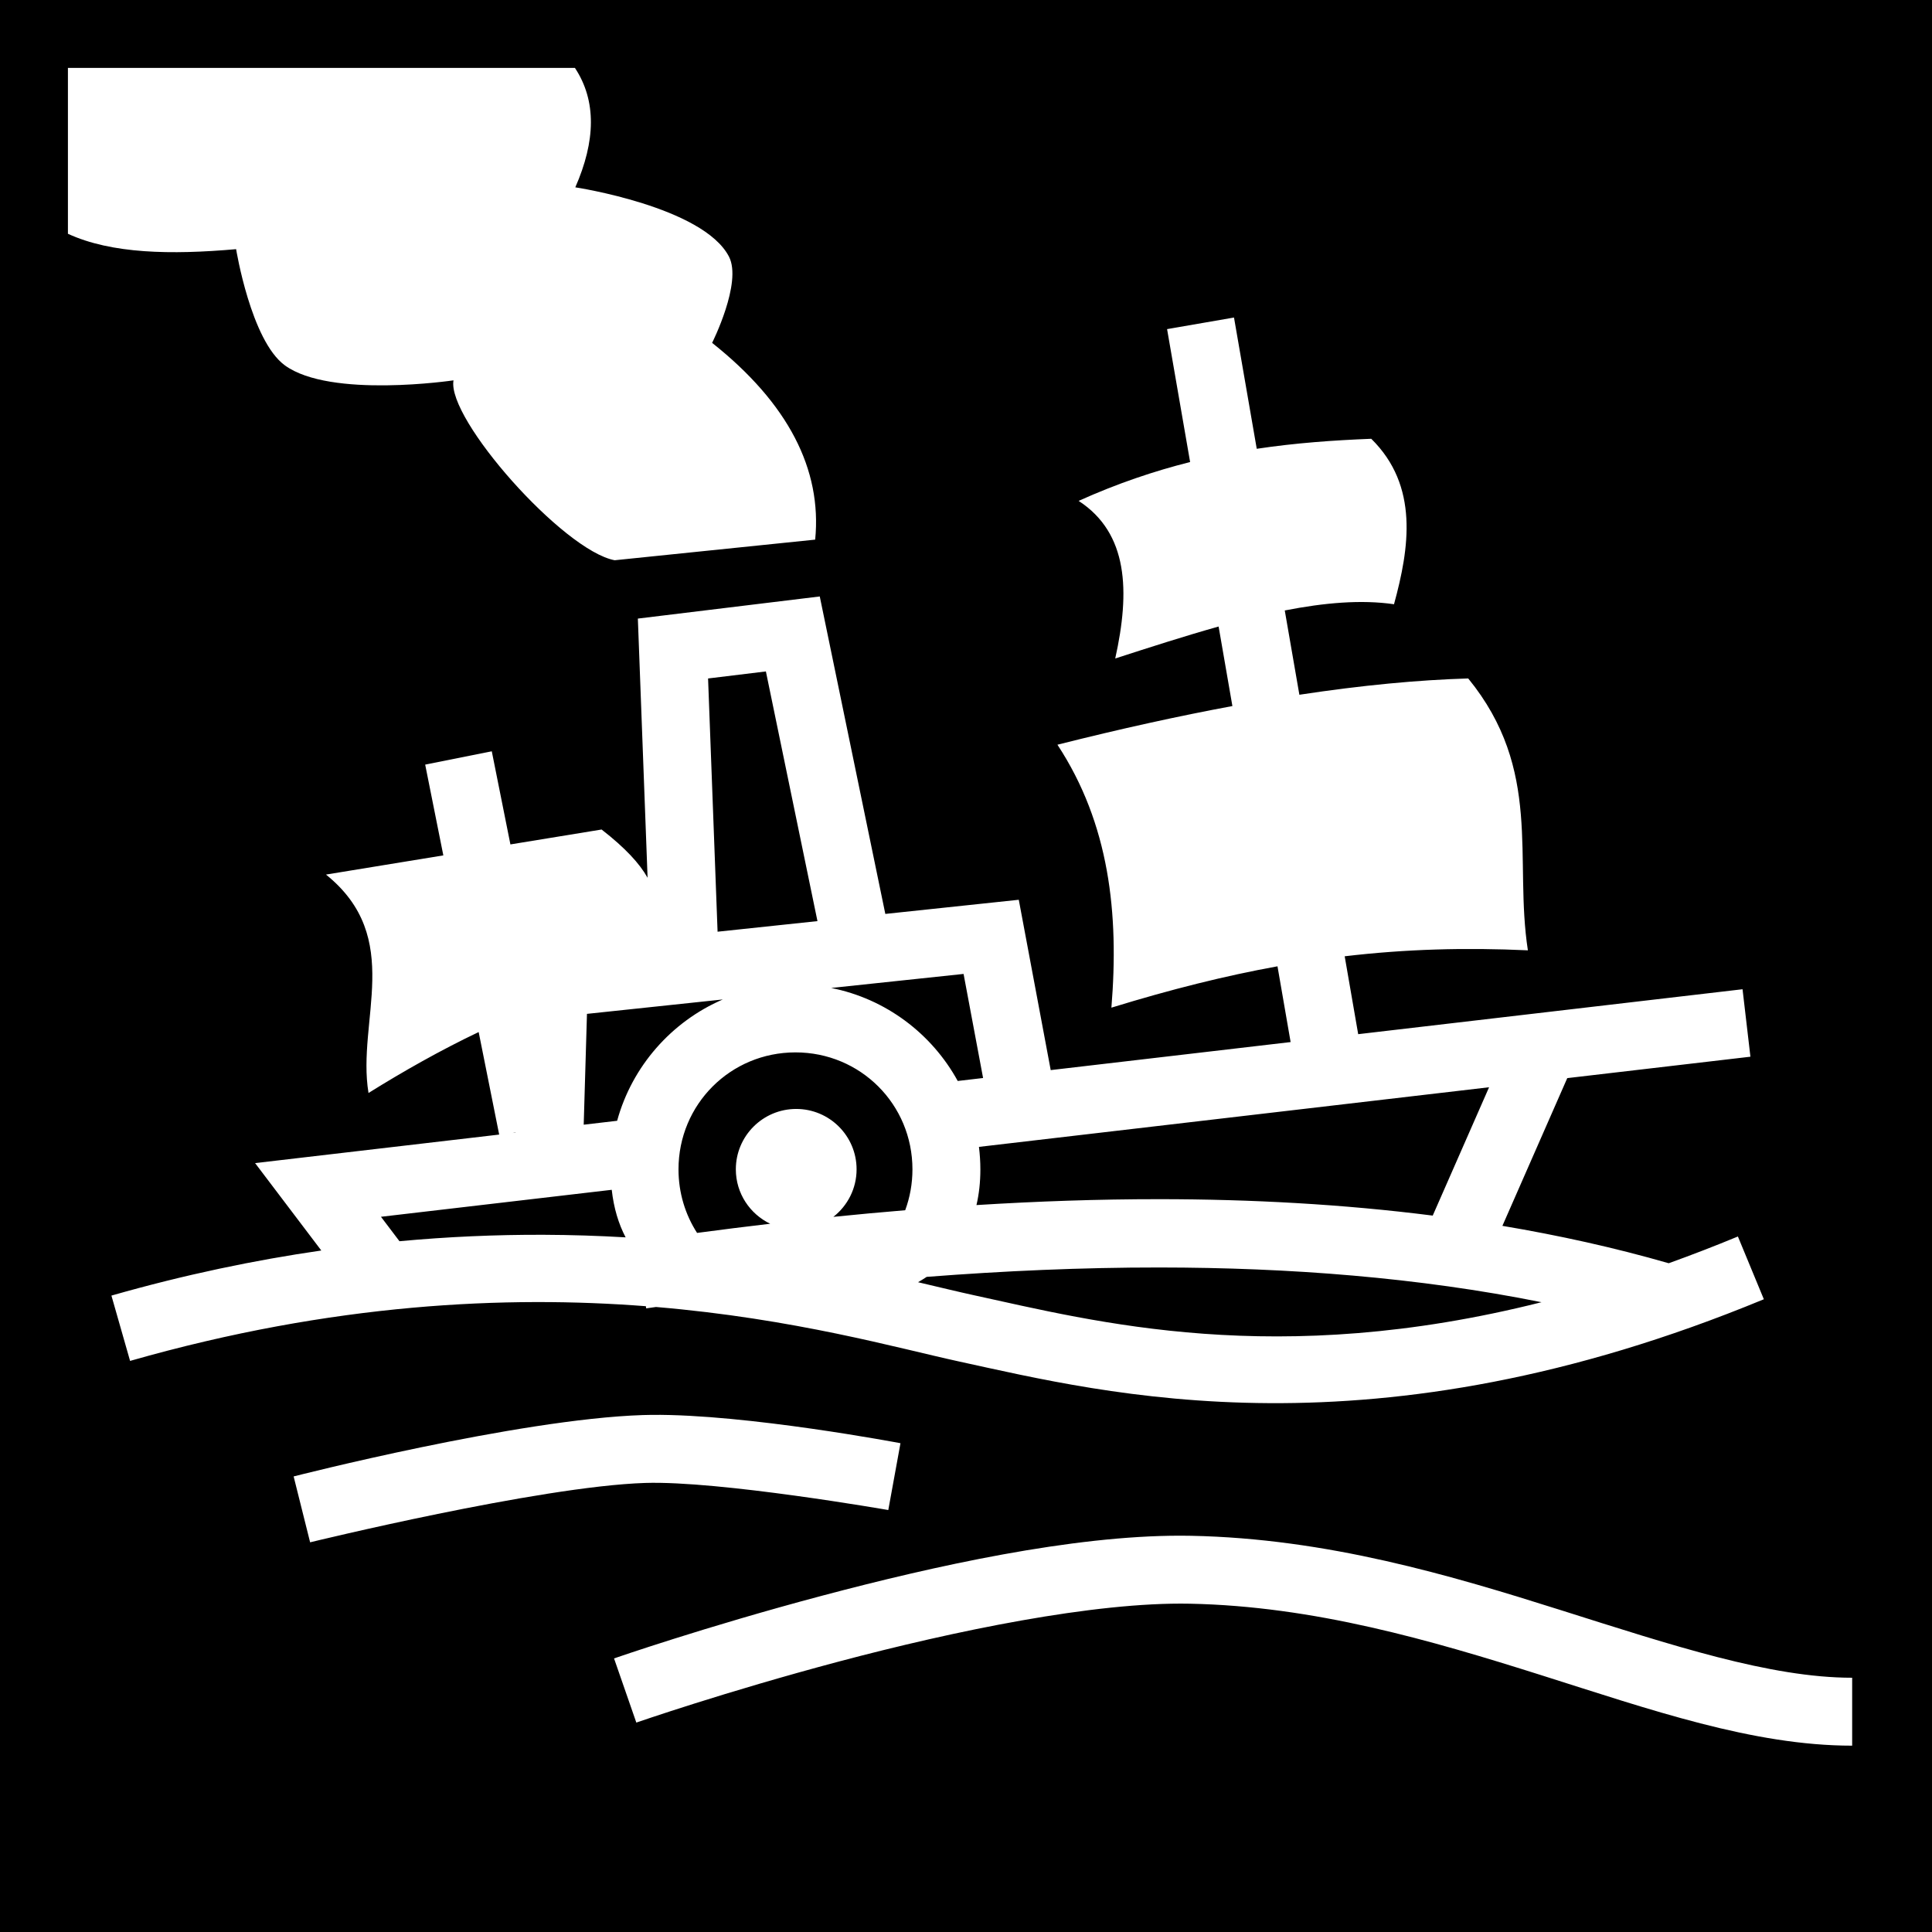
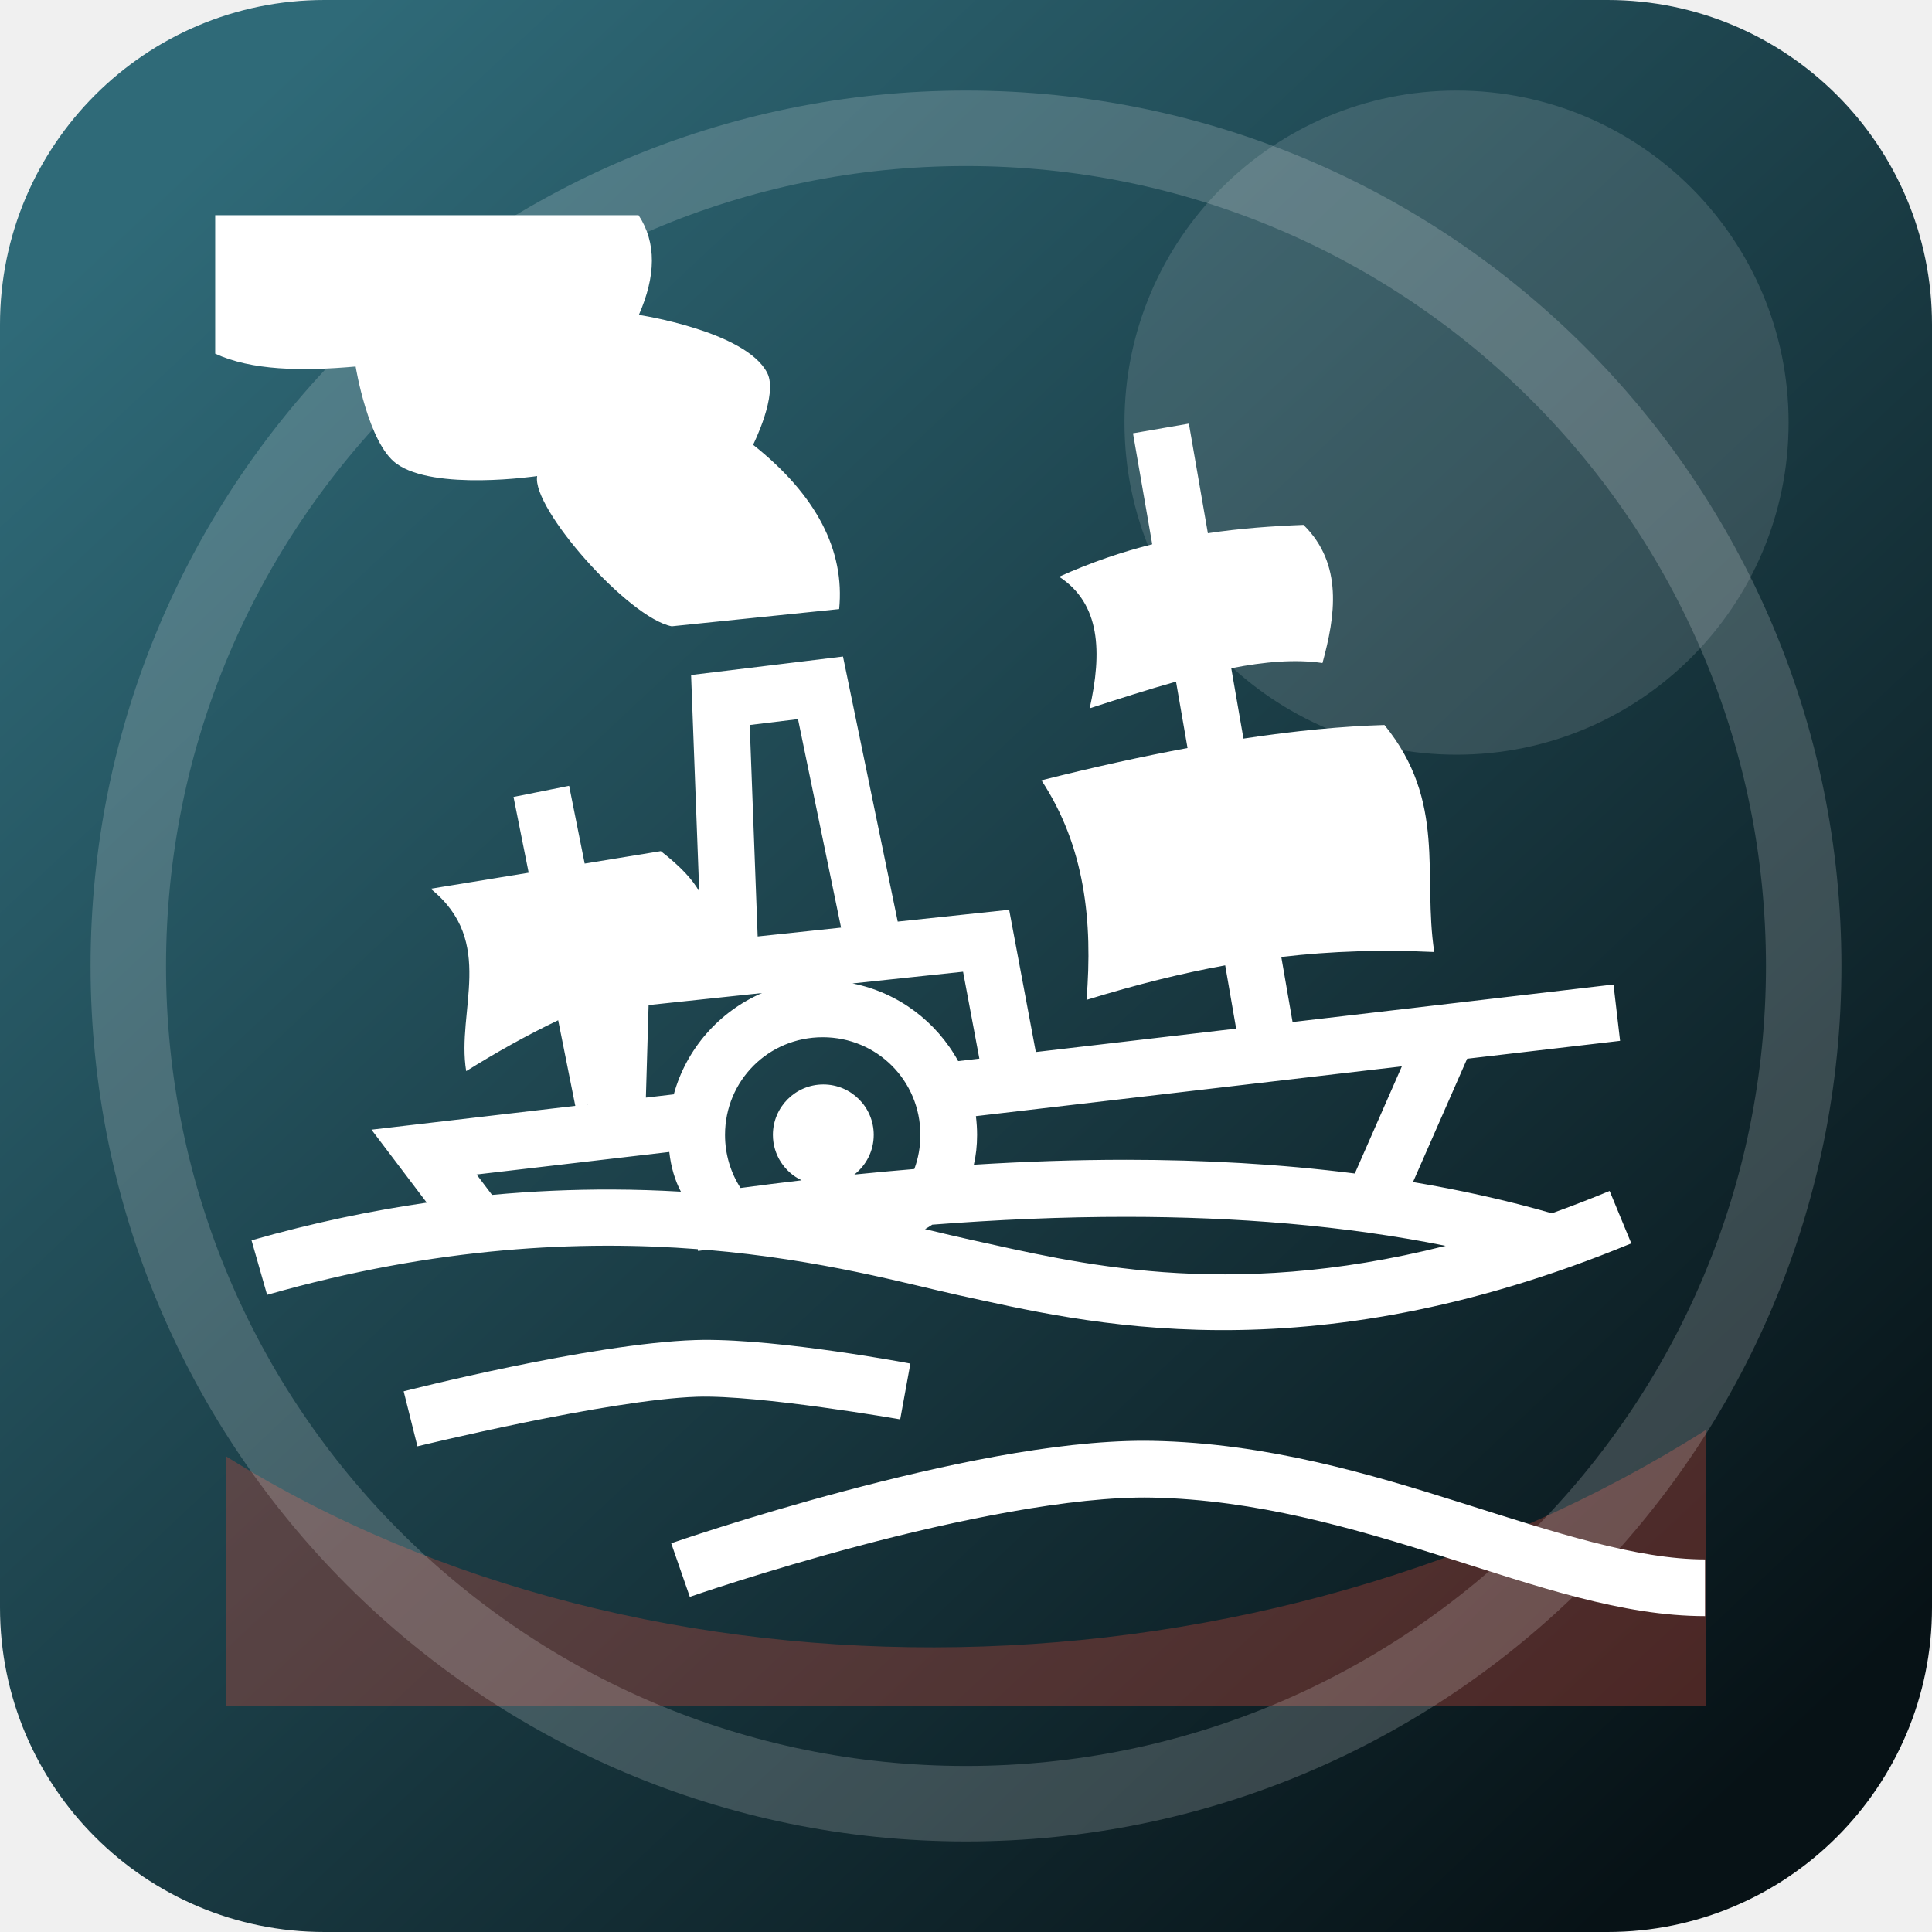
<svg xmlns="http://www.w3.org/2000/svg" viewBox="0 0 512 512">
-   <path d="M0 0h512v512H0z" />
-   <path fill="#fff" d="M18 18v43.955c11.559 5.319 27.318 5.595 44.574 4.076 0 0 3.927 24.224 12.912 30.791 12.076 8.827 44.698 3.973 44.698 3.973-1.816 10.184 29.045 45.1 42.709 47.676l53.138-5.463c1.83-18.6-7.144-36.133-27.314-52.145 0 0 8.032-15.952 4.47-22.845-6.835-13.231-40.724-18.375-40.724-18.375 5.378-12.257 5.668-22.905-.098-31.643H18zm309.023 66.148l-17.734 3.073 6.104 35.224c-9.499 2.385-19.3 5.678-29.543 10.295 13.168 8.572 13.65 23.973 9.697 41.764 9.221-2.981 18.438-5.955 27.398-8.467l3.653 21.074c-14.187 2.634-29.59 6.017-46.368 10.244 13.783 20.976 16.347 44.754 14.303 69.686 15.789-4.862 30.21-8.455 44.016-10.959l3.478 20.076-63.578 7.43-8.463-45.14-35.367 3.75-17.373-84.13-48.207 5.864 2.578 68.685c-2.121-3.785-5.9-7.895-12.187-12.787l-24.166 3.95-4.936-24.678-17.65 3.53 4.81 24.054-31.101 5.084c20.884 16.833 8.088 38.689 11.273 57.882 9.167-5.718 19.171-11.38 29.192-16.148l5.435 27.17-64.685 7.56 17.546 23.162c-17.592 2.546-36.165 6.39-55.62 11.95l4.945 17.308c53.871-15.392 99.903-17.334 136.69-14.496l.081.572c.862-.123 1.733-.242 2.598-.365 36.772 3.103 64.027 10.895 80.242 14.428 39.037 8.504 109.468 26.473 213.355-16.477l-6.878-16.632a416.14 416.14 0 0 1-18.334 7.086c-14.378-4.14-29.115-7.39-44.075-9.907l17.188-39.15 48.54-5.674-2.089-17.879-101.857 11.906-3.577-20.642c16.169-1.905 31.918-2.342 48.547-1.578-3.749-24.348 4.032-47.702-15.812-72.05-13.216.395-28.053 1.786-44.744 4.32l-3.871-22.337c10.486-2.056 20.307-2.913 28.949-1.648 4.066-14.839 6.658-31.369-6.03-43.85-9.95.393-20.007 1.1-30.345 2.653l-6.028-34.786zm-124.054 93.79l13.666 66.167-26.469 2.807-2.52-67.111 15.323-1.863zm52.388 80.164l5.172 27.582-6.722.785c-6.881-12.546-19.094-21.792-33.536-24.647l35.086-3.72zm-63.808 6.767c-13.583 5.858-24.04 17.693-28.002 32.15l-8.858 1.036.864-29.37 35.996-3.816zm19.26 14.024c17.227 0 31 13.772 31 31 0 3.817-.68 7.464-1.92 10.83a1023.56 1023.56 0 0 0-19.041 1.756c3.742-2.93 6.156-7.476 6.156-12.596 0-8.837-7.164-16-16-16-8.837 0-16 7.163-16 16 0 6.365 3.726 11.845 9.107 14.422-6.534.761-12.98 1.583-19.38 2.43-3.115-4.84-4.922-10.612-4.922-16.842 0-17.228 13.772-31 31-31zm183.81 9.242l-14.932 34.01c-23.864-3.034-48.164-4.34-72.412-4.352-16.247-.008-32.46.566-48.502 1.562.677-2.892 1.036-6.039 1.036-9.462 0-2.017-.138-4.003-.377-5.957l135.187-15.801zm-257.998 11.967l-.002.064-.765.09.767-.154zm25.496 15.209c.541 4.861 1.812 9.028 3.68 12.601a395.72 395.72 0 0 0-21.662-.68 398.577 398.577 0 0 0-38.27 1.704l-4.906-6.477 61.158-7.148zm145.149 20.584c34.407.022 68.69 2.653 101.248 9.205-70.368 17.744-118.162 5.173-150.598-1.893-3.89-.847-8.947-2.072-14.627-3.408.787-.45 1.554-.92 2.295-1.416 20.375-1.57 41.047-2.502 61.682-2.488zm-134.522 39.06c-.81.008-1.602.024-2.377.049-33.221 1.077-92.55 16.266-92.55 16.266l4.367 17.46s60.646-14.822 88.765-15.734c19.692-.638 64.457 7.18 64.457 7.18l3.229-17.71s-40.8-7.757-65.89-7.51zm140.15 32.018c-28.792-.034-65.085 7.954-95.09 15.923-30.972 8.227-55.077 16.602-55.077 16.602l5.906 17.004s23.507-8.164 53.79-16.207c30.285-8.043 67.512-15.798 92.878-15.297 32.976.652 63.925 9.707 93.023 18.904s56.252 18.717 82.518 18.717v-18c-21.734 0-47.76-8.61-77.094-17.88-29.333-9.272-62.066-19.025-98.092-19.737-.912-.018-1.833-.028-2.761-.03z" />
+   <defs>
+     <linearGradient id="ghullsvg" x1="52" x2="460" y1="40" y2="476" gradientUnits="userSpaceOnUse">
+       <stop offset="0" stop-color="#2f6a78" />
+       <stop offset="1" stop-color="#071216" />
+     </linearGradient>
+   </defs>
+   <rect width="512" height="512" rx="86" fill="url(#ghullsvg)" />
+   <path d="M60 386c112 70 275 67 392-7v73H60z" fill="#d84b3c" opacity=".32" />
+   <circle cx="386" cy="112" r="88" fill="#fff" opacity=".13" />
+   <circle cx="256" cy="256" r="222" fill="none" stroke="#fff" stroke-width="20" opacity=".18" />
+   <g transform="translate(42 42) scale(.835)">
+     <path fill="#fff" d="M18 18v43.955c11.559 5.319 27.318 5.595 44.574 4.076 0 0 3.927 24.224 12.912 30.791 12.076 8.827 44.698 3.973 44.698 3.973-1.816 10.184 29.045 45.1 42.709 47.676l53.138-5.463c1.83-18.6-7.144-36.133-27.314-52.145 0 0 8.032-15.952 4.47-22.845-6.835-13.231-40.724-18.375-40.724-18.375 5.378-12.257 5.668-22.905-.098-31.643H18zm309.023 66.148l-17.734 3.073 6.104 35.224c-9.499 2.385-19.3 5.678-29.543 10.295 13.168 8.572 13.65 23.973 9.697 41.764 9.221-2.981 18.438-5.955 27.398-8.467l3.653 21.074c-14.187 2.634-29.59 6.017-46.368 10.244 13.783 20.976 16.347 44.754 14.303 69.686 15.789-4.862 30.21-8.455 44.016-10.959l3.478 20.076-63.578 7.43-8.463-45.14-35.367 3.75-17.373-84.13-48.207 5.864 2.578 68.685c-2.121-3.785-5.9-7.895-12.187-12.787l-24.166 3.95-4.936-24.678-17.65 3.53 4.81 24.054-31.101 5.084c20.884 16.833 8.088 38.689 11.273 57.882 9.167-5.718 19.171-11.38 29.192-16.148l5.435 27.17-64.685 7.56 17.546 23.162c-17.592 2.546-36.165 6.39-55.62 11.95l4.945 17.308c53.871-15.392 99.903-17.334 136.69-14.496l.081.572c.862-.123 1.733-.242 2.598-.365 36.772 3.103 64.027 10.895 80.242 14.428 39.037 8.504 109.468 26.473 213.355-16.477l-6.878-16.632a416.14 416.14 0 0 1-18.334 7.086c-14.378-4.14-29.115-7.39-44.075-9.907l17.188-39.15 48.54-5.674-2.089-17.879-101.857 11.906-3.577-20.642c16.169-1.905 31.918-2.342 48.547-1.578-3.749-24.348 4.032-47.702-15.812-72.05-13.216.395-28.053 1.786-44.744 4.32l-3.871-22.337c10.486-2.056 20.307-2.913 28.949-1.648 4.066-14.839 6.658-31.369-6.03-43.85-9.95.393-20.007 1.1-30.345 2.653l-6.028-34.786zm-124.054 93.79l13.666 66.167-26.469 2.807-2.52-67.111 15.323-1.863zm52.388 80.164l5.172 27.582-6.722.785c-6.881-12.546-19.094-21.792-33.536-24.647l35.086-3.72zm-63.808 6.767c-13.583 5.858-24.04 17.693-28.002 32.15l-8.858 1.036.864-29.37 35.996-3.816zm19.26 14.024c17.227 0 31 13.772 31 31 0 3.817-.68 7.464-1.92 10.83a1023.56 1023.56 0 0 0-19.041 1.756c3.742-2.93 6.156-7.476 6.156-12.596 0-8.837-7.164-16-16-16-8.837 0-16 7.163-16 16 0 6.365 3.726 11.845 9.107 14.422-6.534.761-12.98 1.583-19.38 2.43-3.115-4.84-4.922-10.612-4.922-16.842 0-17.228 13.772-31 31-31zm183.81 9.242l-14.932 34.01c-23.864-3.034-48.164-4.34-72.412-4.352-16.247-.008-32.46.566-48.502 1.562.677-2.892 1.036-6.039 1.036-9.462 0-2.017-.138-4.003-.377-5.957l135.187-15.801zm-257.998 11.967l-.002.064-.765.09.767-.154zm25.496 15.209c.541 4.861 1.812 9.028 3.68 12.601a395.72 395.72 0 0 0-21.662-.68 398.577 398.577 0 0 0-38.27 1.704l-4.906-6.477 61.158-7.148zm145.149 20.584c34.407.022 68.69 2.653 101.248 9.205-70.368 17.744-118.162 5.173-150.598-1.893-3.89-.847-8.947-2.072-14.627-3.408.787-.45 1.554-.92 2.295-1.416 20.375-1.57 41.047-2.502 61.682-2.488zm-134.522 39.06c-.81.008-1.602.024-2.377.049-33.221 1.077-92.55 16.266-92.55 16.266l4.367 17.46s60.646-14.822 88.765-15.734c19.692-.638 64.457 7.18 64.457 7.18l3.229-17.71s-40.8-7.757-65.89-7.51zm140.15 32.018c-28.792-.034-65.085 7.954-95.09 15.923-30.972 8.227-55.077 16.602-55.077 16.602l5.906 17.004s23.507-8.164 53.79-16.207c30.285-8.043 67.512-15.798 92.878-15.297 32.976.652 63.925 9.707 93.023 18.904s56.252 18.717 82.518 18.717v-18c-21.734 0-47.76-8.61-77.094-17.88-29.333-9.272-62.066-19.025-98.092-19.737-.912-.018-1.833-.028-2.761-.03z" />
+   </g>
</svg>
